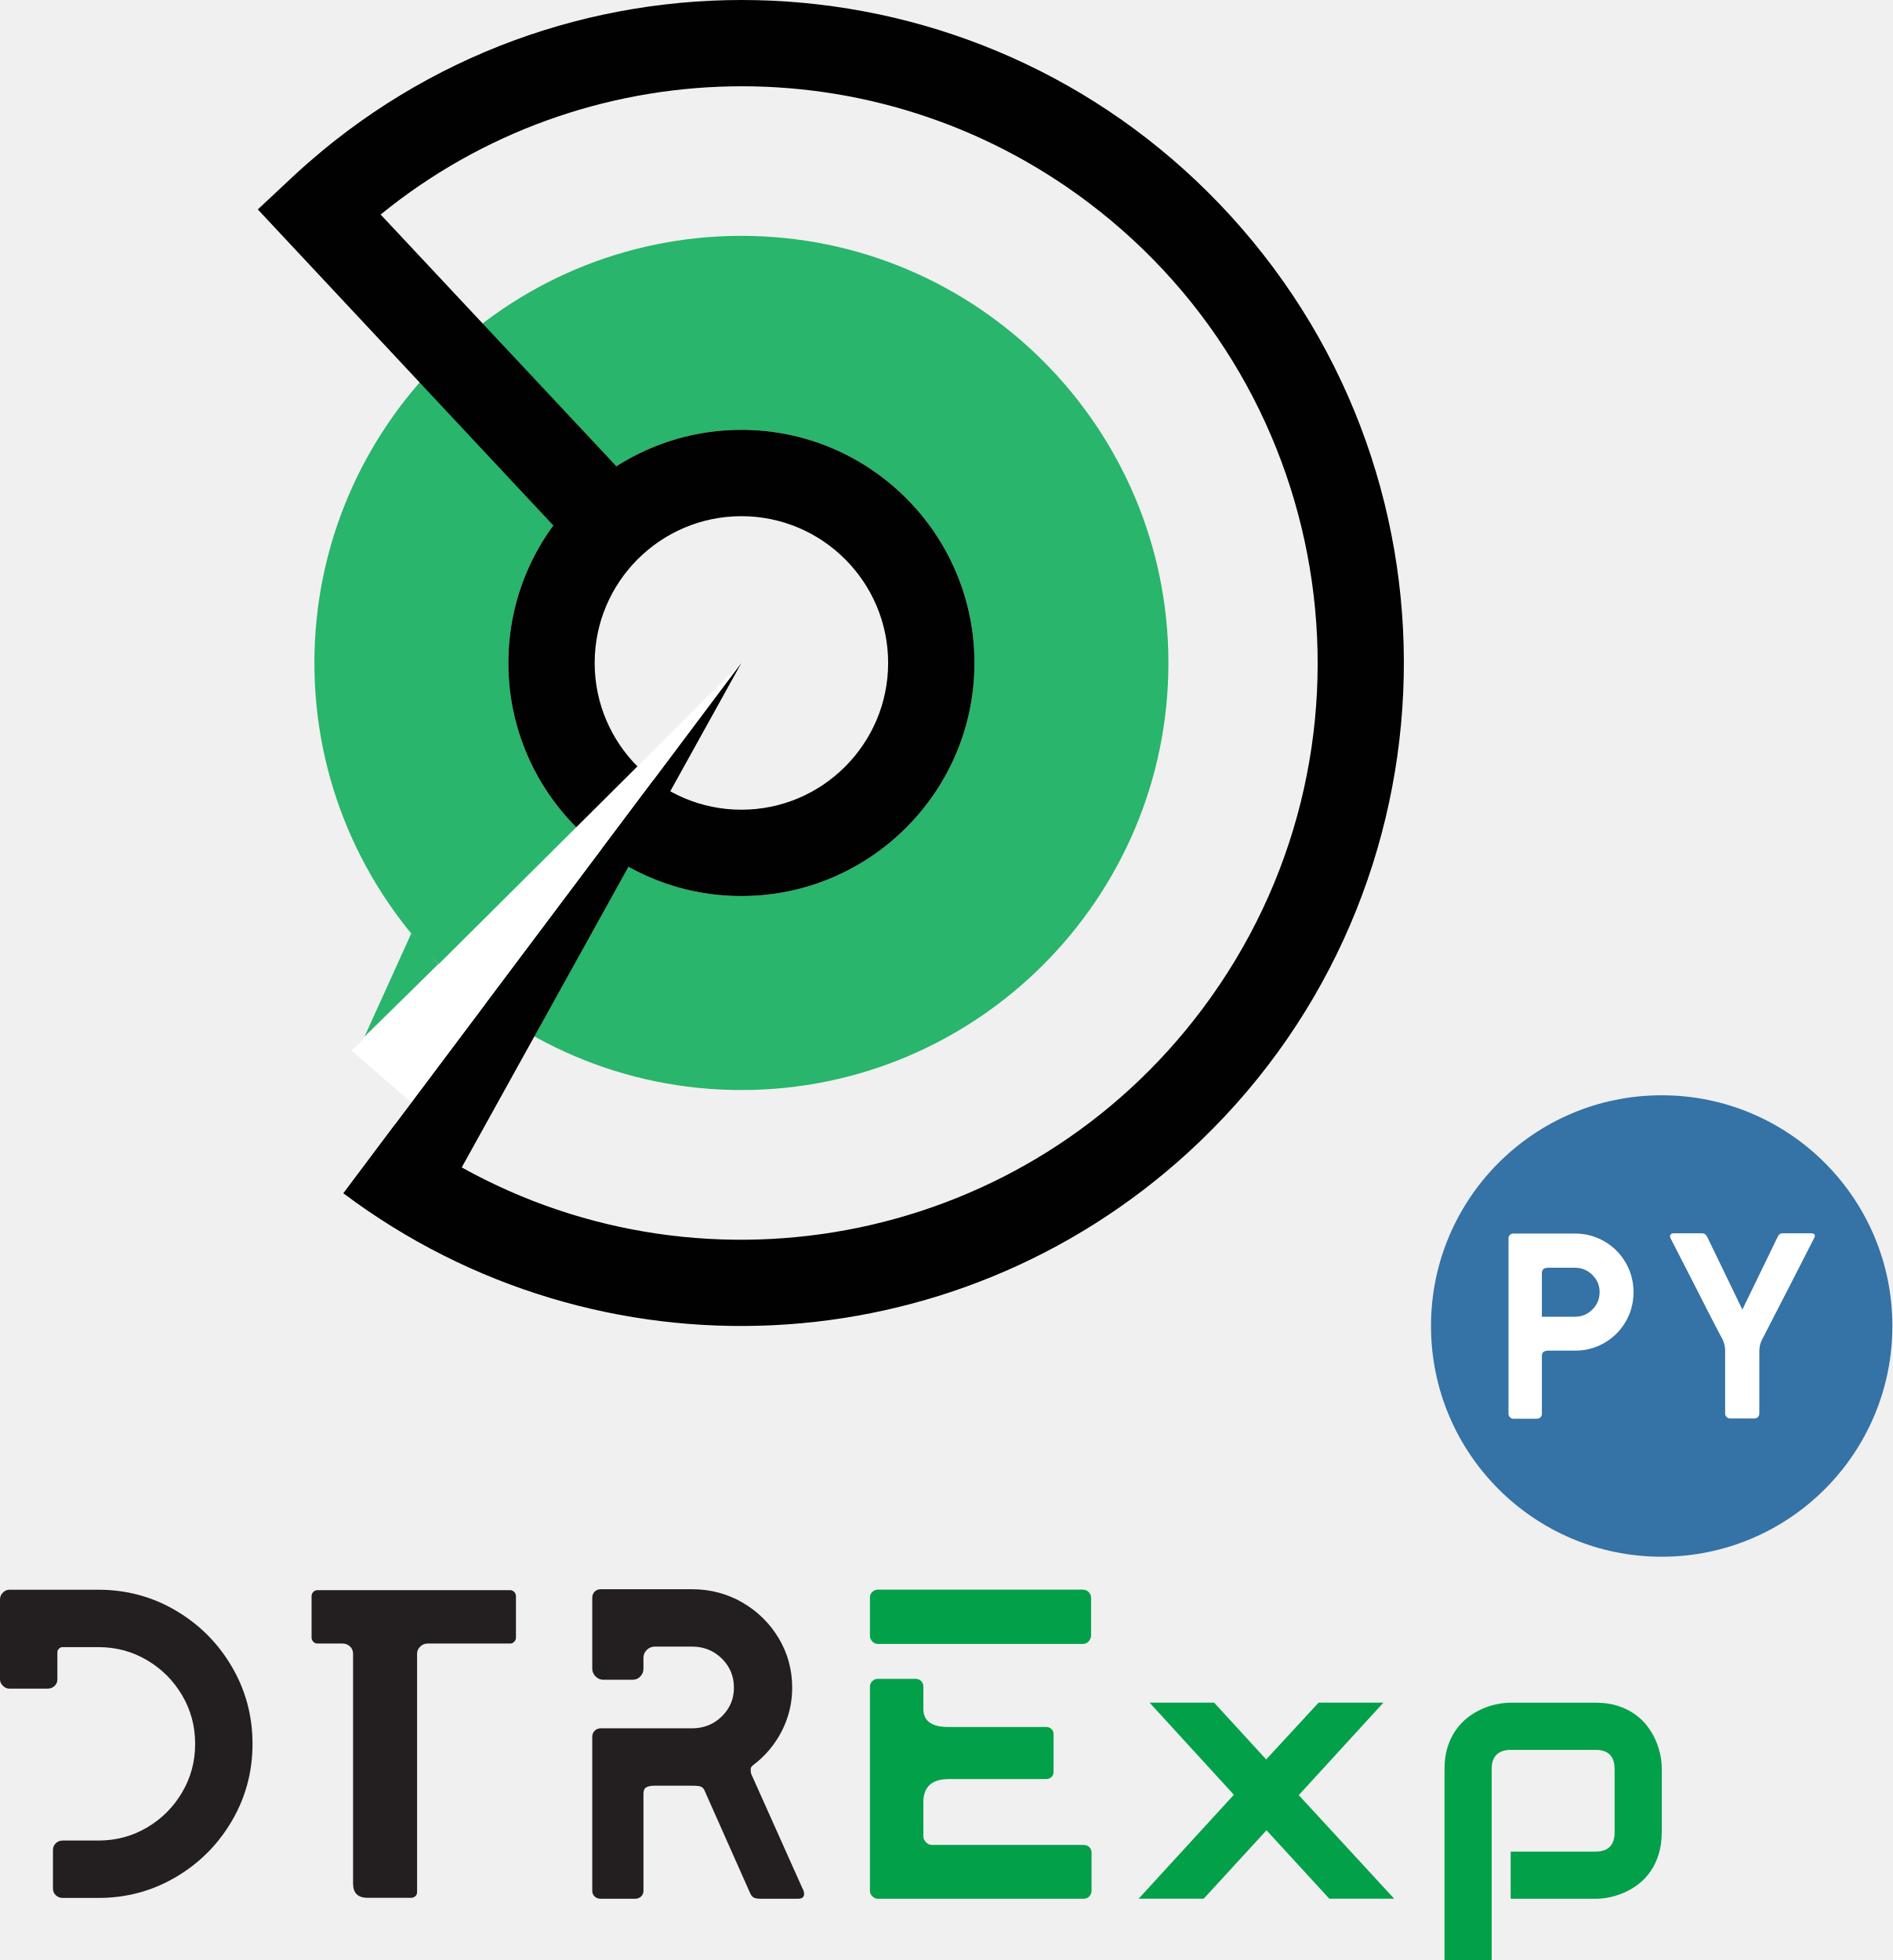
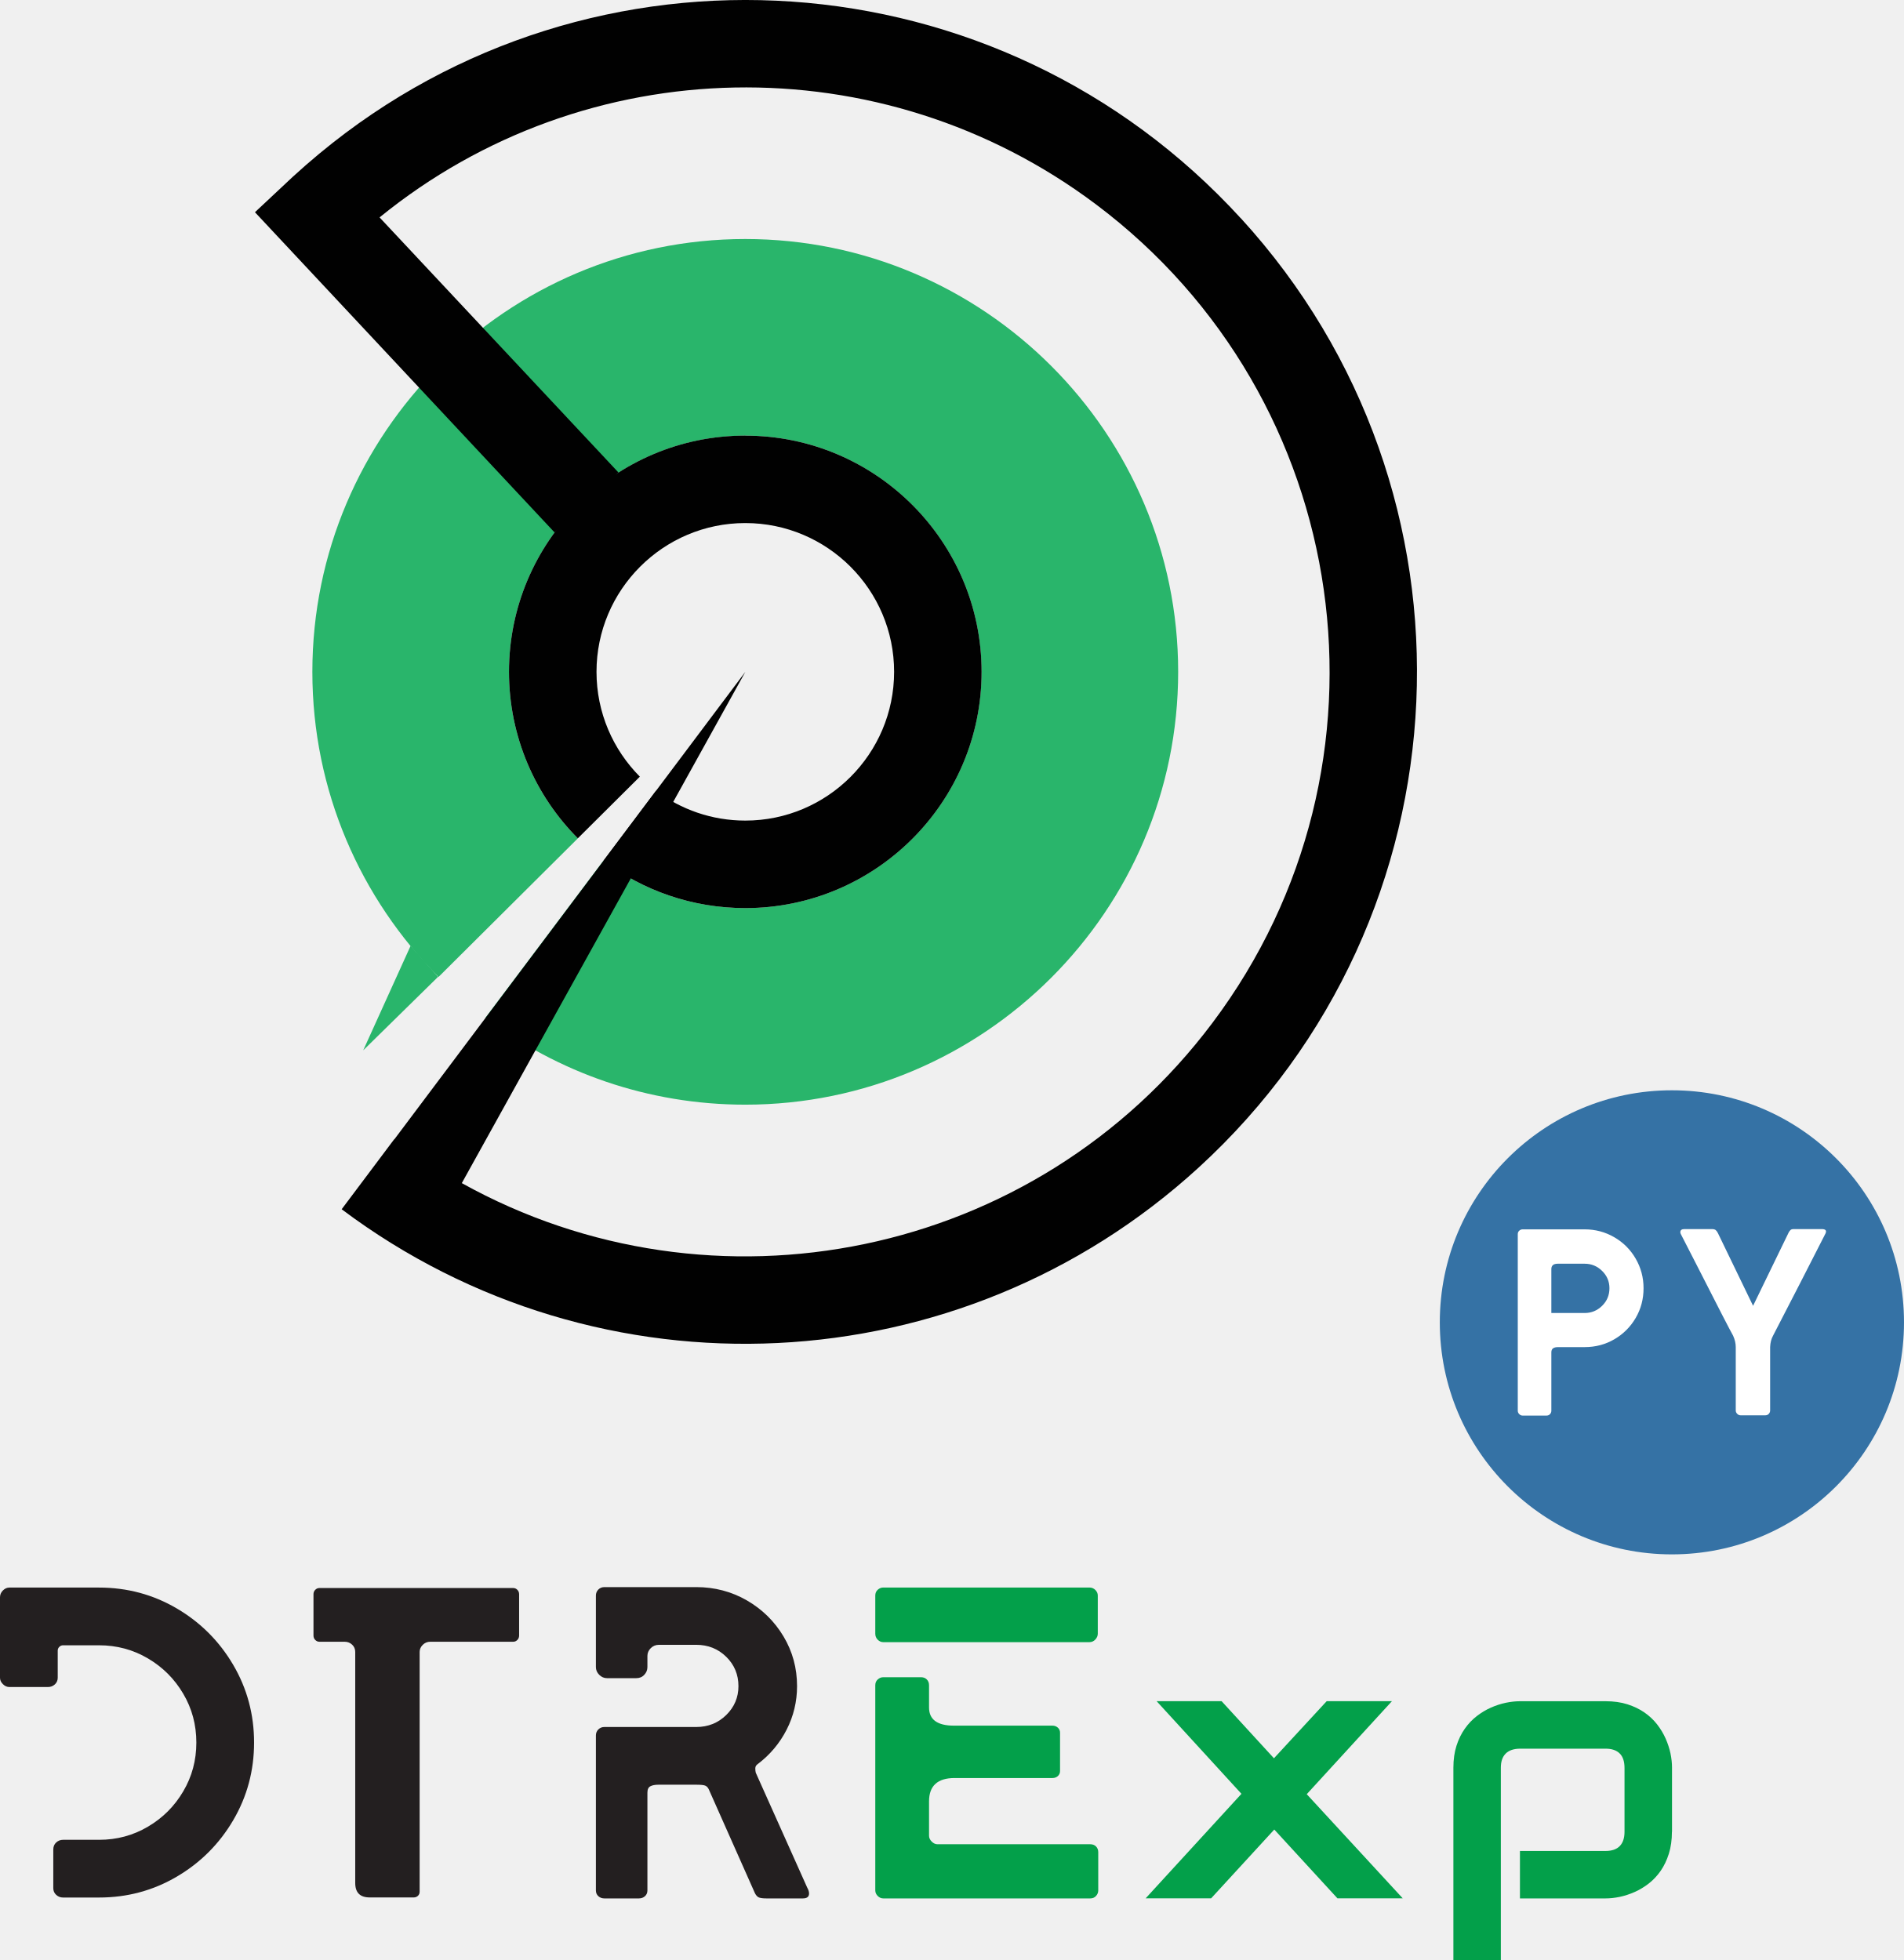
- <svg xmlns="http://www.w3.org/2000/svg" viewBox="0 0 407.67 422.16">
+ <svg xmlns="http://www.w3.org/2000/svg" viewBox="0 0 407.67 419.76">
  <defs>
    <style>
      .cls-1 {
        fill: #29b56b;
      }

      .cls-2 {
-         fill: #3572A5;
+         fill: #010101;
      }

      .cls-3 {
-         fill: #010101;
+         fill: #231f20;
      }

      .cls-4 {
-         fill: #231f20;
-       }
- 
-       .cls-5 {
        fill: #03a04a;
-       }
- 
-       .cls-6 {
-         fill: #fff;
      }
    </style>
  </defs>
-   <g id="Layer_3" data-name="Layer 3">
+   <g id="text">
    <g>
-       <path class="cls-4" d="M11.41,406.79L11.41,398.52Q11.41,397.57 12.03,397.00Q12.65,396.43 13.50,396.43L21.21,396.43Q26.91,396.43 31.67,393.62Q36.43,390.82 39.23,386.06Q42.04,381.31 42.04,375.60Q42.04,369.89 39.23,365.14Q36.43,360.38 31.67,357.58Q26.91,354.77 21.21,354.77L13.50,354.77Q13.03,354.77 12.70,355.11Q12.36,355.44 12.36,355.91L12.36,361.72Q12.36,362.57 11.75,363.14Q11.13,363.71 10.27,363.71L2.00,363.71Q1.24,363.71 0.62,363.09Q0.00,362.48 0.00,361.72L0.00,344.50Q0.00,343.65 0.62,343.03Q1.24,342.41 2.00,342.41L21.21,342.41Q30.24,342.41 37.85,346.88Q45.46,351.35 49.93,358.96Q54.40,366.57 54.40,375.60Q54.40,384.63 49.93,392.24Q45.46,399.85 37.85,404.32Q30.24,408.79 21.21,408.79L13.50,408.79Q12.65,408.79 12.03,408.22Q11.41,407.65 11.41,406.79Z" />
-       <path class="cls-4" d="M76.06,405.67L76.06,356.19Q76.06,355.24 75.39,354.62Q74.73,354.00 73.78,354.00L68.36,354.00Q67.88,354.00 67.50,353.62Q67.12,353.24 67.12,352.67L67.12,343.83Q67.12,343.26 67.50,342.88Q67.88,342.50 68.36,342.50L109.91,342.50Q110.39,342.50 110.77,342.88Q111.15,343.26 111.15,343.83L111.15,352.67Q111.15,353.24 110.77,353.62Q110.39,354.00 109.91,354.00L92.13,354.00Q91.18,354.00 90.51,354.67Q89.85,355.33 89.85,356.19L89.85,407.52Q89.85,408.09 89.47,408.43Q89.09,408.76 88.61,408.76L79.15,408.76Q76.06,408.76 76.06,405.67Z" />
-       <path class="cls-4" d="M127.59,407.26L127.59,374.07Q127.59,373.30 128.11,372.78Q128.64,372.26 129.40,372.26L149.08,372.26Q152.88,372.26 155.50,369.69Q158.11,367.12 158.11,363.51Q158.11,359.80 155.50,357.23Q152.88,354.66 149.08,354.66L141.09,354.66Q140.05,354.66 139.33,355.38Q138.62,356.09 138.62,357.04L138.62,359.42Q138.62,360.37 137.95,361.08Q137.29,361.80 136.24,361.80L129.97,361.80Q129.02,361.80 128.30,361.08Q127.59,360.37 127.59,359.42L127.59,344.11Q127.59,343.35 128.11,342.82Q128.64,342.30 129.40,342.30L149.08,342.30Q154.97,342.30 159.92,345.15Q164.86,348.01 167.76,352.86Q170.66,357.71 170.66,363.51Q170.66,368.45 168.43,372.83Q166.19,377.20 162.30,380.15Q161.72,380.53 161.72,381.10Q161.72,381.67 161.82,382.05L172.85,406.69Q173.23,407.35 173.23,407.92Q173.23,408.97 171.90,408.97L164.10,408.97Q163.06,408.97 162.53,408.78Q162.01,408.59 161.63,407.83L151.74,385.57Q151.46,385.00 150.98,384.81Q150.51,384.62 149.08,384.62L141.00,384.62Q139.86,384.62 139.24,384.96Q138.62,385.29 138.62,386.33L138.62,407.26Q138.62,408.02 138.10,408.49Q137.57,408.97 136.81,408.97L129.40,408.97Q128.64,408.97 128.11,408.49Q127.59,408.02 127.59,407.26Z" />
-       <path class="cls-5" d="M187.41,352.28L187.41,344.10Q187.41,343.34 187.93,342.87Q188.46,342.39 189.12,342.39L233.25,342.39Q234.01,342.39 234.53,342.91Q235.05,343.44 235.05,344.10L235.05,352.28Q235.05,352.95 234.53,353.52Q234.01,354.09 233.25,354.09L189.12,354.09Q188.46,354.09 187.93,353.57Q187.41,353.04 187.41,352.28ZM187.41,407.26L187.41,363.32Q187.41,362.55 187.93,362.08Q188.46,361.60 189.12,361.60L197.21,361.60Q197.97,361.60 198.44,362.08Q198.92,362.55 198.92,363.32L198.92,368.08Q198.92,371.97 204.25,371.97L225.35,371.97Q226.02,371.97 226.50,372.40Q226.97,372.83 226.97,373.49L226.97,381.67Q226.97,382.34 226.50,382.77Q226.02,383.19 225.35,383.19L204.39,383.19Q198.92,383.19 198.92,388.19L198.92,395.56Q198.92,396.22 199.49,396.80Q200.06,397.37 200.72,397.37L233.44,397.37Q234.20,397.37 234.67,397.84Q235.15,398.32 235.15,399.08L235.15,407.26Q235.15,407.92 234.67,408.45Q234.20,408.97 233.44,408.97L189.12,408.97Q188.46,408.97 187.93,408.45Q187.41,407.92 187.41,407.26Z" />
-       <path class="cls-5" d="M298.03,366.73l-18.24,19.92,20.55,22.3h-13.98l-13.52-14.73-13.52,14.73h-14.02l20.51-22.38-18.16-19.84h13.91l11.21,12.23,11.29-12.23h13.98Z" />
-       <path class="cls-5" d="M357.98,394.7c0,1.75-.22,3.31-.66,4.71-.44,1.39-1.03,2.62-1.76,3.67-.73,1.05-1.58,1.95-2.54,2.7-.96.74-1.97,1.35-3.03,1.82s-2.12.81-3.18,1.04c-1.07.22-2.08.33-3.05.33h-18.32v-10.16h18.32c1.35,0,2.37-.35,3.05-1.05.68-.7,1.02-1.72,1.02-3.05v-13.67c0-1.41-.35-2.45-1.04-3.12-.69-.68-1.7-1.02-3.03-1.02h-18.24c-1.38,0-2.42.35-3.12,1.04-.7.69-1.05,1.7-1.05,3.03v41.21h-10.16v-41.21c0-1.74.22-3.31.66-4.69.44-1.38,1.04-2.6,1.78-3.65s1.59-1.95,2.56-2.7c.96-.74,1.97-1.35,3.03-1.82s2.12-.81,3.2-1.04c1.08-.22,2.09-.33,3.03-.33h18.32c1.74,0,3.31.22,4.69.66,1.38.44,2.6,1.03,3.65,1.76,1.05.73,1.95,1.58,2.7,2.54.74.96,1.35,1.97,1.82,3.03s.81,2.12,1.04,3.18c.22,1.07.33,2.08.33,3.05v13.75Z" />
+       <path class="cls-3" d="M11.41,404.38L11.41,396.11Q11.41,395.16 12.03,394.59Q12.65,394.02 13.50,394.02L21.21,394.02Q26.91,394.02 31.67,391.21Q36.43,388.41 39.23,383.65Q42.04,378.90 42.04,373.19Q42.04,367.48 39.23,362.73Q36.43,357.97 31.67,355.17Q26.91,352.36 21.21,352.36L13.50,352.36Q13.03,352.36 12.70,352.70Q12.36,353.03 12.36,353.50L12.36,359.31Q12.36,360.16 11.75,360.73Q11.13,361.30 10.27,361.30L2.00,361.30Q1.24,361.30 0.62,360.68Q0.00,360.07 0.00,359.31L0.00,342.09Q0.00,341.24 0.62,340.62Q1.24,340.00 2.00,340.00L21.21,340.00Q30.24,340.00 37.85,344.47Q45.46,348.94 49.93,356.55Q54.40,364.16 54.40,373.19Q54.40,382.22 49.93,389.83Q45.46,397.44 37.85,401.91Q30.24,406.38 21.21,406.38L13.50,406.38Q12.65,406.38 12.03,405.81Q11.41,405.24 11.41,404.38Z" />
+       <path class="cls-3" d="M76.06,403.27L76.06,353.79Q76.06,352.84 75.39,352.22Q74.73,351.60 73.78,351.60L68.36,351.60Q67.88,351.60 67.50,351.22Q67.12,350.84 67.12,350.27L67.12,341.43Q67.12,340.86 67.50,340.48Q67.88,340.10 68.36,340.10L109.91,340.10Q110.39,340.10 110.77,340.48Q111.15,340.86 111.15,341.43L111.15,350.27Q111.15,350.84 110.77,351.22Q110.39,351.60 109.91,351.60L92.13,351.60Q91.18,351.60 90.51,352.27Q89.85,352.93 89.85,353.79L89.85,405.12Q89.85,405.69 89.47,406.03Q89.09,406.36 88.61,406.36L79.15,406.36Q76.06,406.36 76.06,403.27Z" />
+       <path class="cls-3" d="M127.59,404.86L127.59,371.67Q127.59,370.90 128.11,370.38Q128.64,369.86 129.40,369.86L149.08,369.86Q152.88,369.86 155.50,367.29Q158.11,364.72 158.11,361.11Q158.11,357.40 155.50,354.83Q152.88,352.26 149.08,352.26L141.09,352.26Q140.05,352.26 139.33,352.98Q138.62,353.69 138.62,354.64L138.62,357.02Q138.62,357.97 137.95,358.68Q137.29,359.40 136.24,359.40L129.97,359.40Q129.02,359.40 128.30,358.68Q127.59,357.97 127.59,357.02L127.59,341.71Q127.59,340.95 128.11,340.42Q128.64,339.90 129.40,339.90L149.08,339.90Q154.97,339.90 159.92,342.75Q164.86,345.61 167.76,350.46Q170.66,355.31 170.66,361.11Q170.66,366.05 168.43,370.43Q166.19,374.80 162.30,377.75Q161.72,378.13 161.72,378.70Q161.72,379.27 161.82,379.65L172.85,404.29Q173.23,404.95 173.23,405.52Q173.23,406.57 171.90,406.57L164.10,406.57Q163.06,406.57 162.53,406.38Q162.01,406.19 161.63,405.43L151.74,383.17Q151.46,382.60 150.98,382.41Q150.51,382.22 149.08,382.22L141.00,382.22Q139.86,382.22 139.24,382.56Q138.62,382.89 138.62,383.93L138.62,404.86Q138.62,405.62 138.10,406.09Q137.57,406.57 136.81,406.57L129.40,406.57Q128.64,406.57 128.11,406.09Q127.59,405.62 127.59,404.86Z" />
+       <path class="cls-4" d="M187.41,349.88L187.41,341.70Q187.41,340.94 187.93,340.47Q188.46,339.99 189.12,339.99L233.25,339.99Q234.01,339.99 234.53,340.51Q235.05,341.04 235.05,341.70L235.05,349.88Q235.05,350.55 234.53,351.12Q234.01,351.69 233.25,351.69L189.12,351.69Q188.46,351.69 187.93,351.17Q187.41,350.64 187.41,349.88ZM187.41,404.86L187.41,360.92Q187.41,360.15 187.93,359.68Q188.46,359.20 189.12,359.20L197.21,359.20Q197.97,359.20 198.44,359.68Q198.92,360.15 198.92,360.92L198.92,365.68Q198.92,369.57 204.25,369.57L225.35,369.57Q226.02,369.57 226.50,370.00Q226.97,370.43 226.97,371.09L226.97,379.27Q226.97,379.94 226.50,380.37Q226.02,380.79 225.35,380.79L204.39,380.79Q198.92,380.79 198.92,385.79L198.92,393.16Q198.92,393.82 199.49,394.40Q200.06,394.97 200.72,394.97L233.44,394.97Q234.20,394.97 234.67,395.44Q235.15,395.92 235.15,396.68L235.15,404.86Q235.15,405.52 234.67,406.05Q234.20,406.57 233.44,406.57L189.12,406.57Q188.46,406.57 187.93,406.05Q187.41,405.52 187.41,404.86Z" />
+       <path class="cls-4" d="M298.03,364.33l-18.24,19.92,20.55,22.3h-13.98l-13.52-14.73-13.52,14.73h-14.02l20.51-22.38-18.16-19.84h13.91l11.21,12.23,11.29-12.23h13.98Z" />
+       <path class="cls-4" d="M357.98,392.3c0,1.75-.22,3.31-.66,4.71-.44,1.39-1.03,2.62-1.76,3.67-.73,1.05-1.58,1.95-2.54,2.7-.96.74-1.97,1.35-3.03,1.82s-2.12.81-3.18,1.04c-1.07.22-2.08.33-3.05.33h-18.32v-10.16h18.32c1.35,0,2.37-.35,3.05-1.05.68-.7,1.02-1.72,1.02-3.05v-13.67c0-1.41-.35-2.45-1.04-3.12-.69-.68-1.7-1.02-3.03-1.02h-18.24c-1.38,0-2.42.35-3.12,1.04-.7.69-1.05,1.7-1.05,3.03v41.21h-10.16v-41.21c0-1.74.22-3.31.66-4.69.44-1.38,1.04-2.6,1.78-3.65s1.59-1.95,2.56-2.7c.96-.74,1.97-1.35,3.03-1.82s2.12-.81,3.2-1.04c1.08-.22,2.09-.33,3.03-.33h18.32c1.74,0,3.31.22,4.69.66,1.38.44,2.6,1.03,3.65,1.76,1.05.73,1.95,1.58,2.7,2.54.74.96,1.35,1.97,1.82,3.03s.81,2.12,1.04,3.18c.22,1.07.33,2.08.33,3.05v13.75Z" />
    </g>
  </g>
-   <g id="Layer_2" data-name="Layer 2">
+   <g id="mark">
    <g>
-       <path class="cls-1" d="M159.72,234.78c-50.72,0-91.99-41.27-91.99-91.99s41.27-91.99,91.99-91.99,91.99,41.27,91.99,91.99-41.27,91.99-91.99,91.99ZM159.72,92.58c-27.69,0-50.21,22.52-50.21,50.21s22.52,50.21,50.21,50.21,50.21-22.52,50.21-50.21-22.52-50.21-50.21-50.21Z" />
-       <path class="cls-1" d="M88.61,201.03l-10.06,22.2,15.91-15.61-5.85-6.59Z" />
-       <path class="cls-3" d="M159.72,193c-27.68,0-50.21-22.52-50.21-50.21s22.52-50.21,50.21-50.21,50.21,22.52,50.21,50.21-22.52,50.21-50.21,50.21ZM159.72,111.18c-17.43,0-31.61,14.18-31.61,31.61s14.18,31.61,31.61,31.61,31.61-14.18,31.61-31.61-14.18-31.61-31.61-31.61Z" />
-       <path class="cls-6" d="M159.72,142.79l-71.09,94.68-12.85-11.18,83.94-83.5Z" />
-       <path class="cls-3" d="M265.03,46.41C213.54-9.92,127.31-15.52,69.27,32.61h0s-.02.02-.02.02c-1.93,1.6-3.82,3.25-5.68,4.97l-8.03,7.51,63.66,68.06,13.56-12.75-50.76-54.21c43.81-35.66,106.63-37.03,152.24-2.76,54.84,41.2,65.92,119.07,24.74,173.94-37.71,50.24-106.16,63.76-159.54,34.04h.04s60.24-108.64,60.24-108.64l-74.58,99.36s-.02-.01-.02-.02l-11.15,14.87s0,0,.01.01l-.03.03h.05c54.9,41.19,131.35,37.48,182.01-8.86,58.19-53.23,62.22-143.56,9.02-201.77Z" />
+       <path class="cls-1" d="M87.91,202.57l-10.14,22.37,16.03-15.74-5.89-6.64h0Z" />
+       <path class="cls-1" d="M159.57,51.19c-51.11,0-92.69,41.59-92.69,92.7,0,25.47,10.33,48.57,27.01,65.34l29.83-29.68c-9.1-9.16-14.74-21.76-14.74-35.66,0-27.9,22.69-50.59,50.59-50.59s50.59,22.69,50.59,50.59-22.69,50.59-50.59,50.59c-11.39,0-21.9-3.78-30.37-10.15l-25.27,33.65c15.51,11.67,34.77,18.6,55.64,18.6h0c51.11,0,92.69-41.59,92.69-92.7s-41.58-92.69-92.69-92.69h0Z" />
+       <path class="cls-2" d="M265.69,46.77C213.81-10,126.91-15.64,68.43,32.86h0l-.03.02c-1.94,1.61-3.85,3.28-5.73,5l-8.08,7.57,64.15,68.58,13.67-12.85-51.14-54.62c44.15-35.94,107.44-37.31,153.41-2.78,55.26,41.52,66.43,119.99,24.93,175.27-38,50.63-106.97,64.25-160.77,34.31h.05s60.7-109.48,60.7-109.48l-75.16,100.13s-.02-.01-.03-.02l-11.24,14.98s.01,0,.02.01l-.03.03h.05c55.33,41.51,132.36,37.77,183.41-8.93,58.64-53.63,62.71-144.67,9.08-203.33h0Z" />
+       <path class="cls-2" d="M159.57,93.29c-27.9,0-50.59,22.69-50.59,50.59,0,13.9,5.64,26.51,14.74,35.66l13.28-13.21c-5.73-5.76-9.28-13.7-9.28-22.45,0-17.57,14.29-31.86,31.86-31.86s31.86,14.29,31.86,31.86-14.29,31.86-31.86,31.86c-7.17,0-13.79-2.38-19.12-6.39l-11.25,14.98c8.46,6.37,18.98,10.15,30.37,10.15,27.9,0,50.59-22.69,50.59-50.59s-22.69-50.59-50.59-50.59h0Z" />
    </g>
  </g>
-   <g id="Layer_4" data-name="Layer 4">
-     <rect class="cls-2" x="308.28" y="235.91" width="99.39" height="99.39" rx="49.69" ry="49.69" />
+   <g id="badge">
+     <rect x="308.28" y="233.50" width="99.39" height="99.39" rx="49.69" ry="49.69" fill="#3572A5" />
    <g>
-       <path fill="#ffffff" d="M324.975 304.548V266.719Q324.975 266.263 325.289 265.978Q325.603 265.692 326.002 265.692H339.296Q342.72 265.692 345.629 267.375Q348.539 269.059 350.222 271.969Q351.906 274.878 351.906 278.302Q351.906 281.782 350.222 284.664Q348.539 287.545 345.658 289.228Q342.777 290.911 339.296 290.911H333.591Q332.906 290.911 332.535 291.168Q332.164 291.425 332.164 292.052V304.548Q332.164 304.947 331.879 305.261Q331.594 305.575 331.137 305.575H326.002Q325.603 305.575 325.289 305.261Q324.975 304.947 324.975 304.548ZM339.296 283.608Q341.464 283.608 343.033 282.068Q344.602 280.527 344.602 278.302Q344.602 276.134 343.033 274.593Q341.464 273.053 339.296 273.053H333.533Q332.164 273.053 332.164 274.194V283.608Z" />
-       <path fill="#ffffff" d="M371.647 304.491V294.905V290.911Q371.647 289.713 371.077 288.458Q370.278 287.088 363.317 273.395L359.894 266.719Q359.779 266.491 359.779 266.32Q359.779 265.635 360.635 265.635H366.512Q367.083 265.635 367.339 265.835Q367.596 266.035 367.824 266.491L375.356 282.068L383.001 266.32Q383.173 266.035 383.372 265.835Q383.572 265.635 384.085 265.635H390.076Q391.275 265.635 390.875 266.548Q389.163 269.914 385.426 277.218Q381.689 284.521 379.635 288.458Q379.064 289.485 379.007 290.911V304.491Q379.007 304.89 378.722 305.204Q378.437 305.518 377.98 305.518H372.674Q372.275 305.518 371.961 305.204Q371.647 304.89 371.647 304.491Z" />
+       <path fill="#ffffff" d="M324.975 302.138V264.309Q324.975 263.853 325.289 263.568Q325.603 263.282 326.002 263.282H339.296Q342.72 263.282 345.629 264.965Q348.539 266.649 350.222 269.559Q351.906 272.468 351.906 275.892Q351.906 279.372 350.222 282.254Q348.539 285.135 345.658 286.818Q342.777 288.501 339.296 288.501H333.591Q332.906 288.501 332.535 288.758Q332.164 289.015 332.164 289.642V302.138Q332.164 302.537 331.879 302.851Q331.594 303.165 331.137 303.165H326.002Q325.603 303.165 325.289 302.851Q324.975 302.537 324.975 302.138ZM339.296 281.198Q341.464 281.198 343.033 279.658Q344.602 278.117 344.602 275.892Q344.602 273.724 343.033 272.183Q341.464 270.643 339.296 270.643H333.533Q332.164 270.643 332.164 271.784V281.198Z" />
+       <path fill="#ffffff" d="M371.647 302.081V292.495V288.501Q371.647 287.303 371.077 286.048Q370.278 284.678 363.317 270.985L359.894 264.309Q359.779 264.081 359.779 263.91Q359.779 263.225 360.635 263.225H366.512Q367.083 263.225 367.339 263.425Q367.596 263.625 367.824 264.081L375.356 279.658L383.001 263.91Q383.173 263.625 383.372 263.425Q383.572 263.225 384.085 263.225H390.076Q391.275 263.225 390.875 264.138Q389.163 267.504 385.426 274.808Q381.689 282.111 379.635 286.048Q379.064 287.075 379.007 288.501V302.081Q379.007 302.48 378.722 302.794Q378.437 303.108 377.98 303.108H372.674Q372.275 303.108 371.961 302.794Q371.647 302.48 371.647 302.081Z" />
    </g>
  </g>
</svg>
